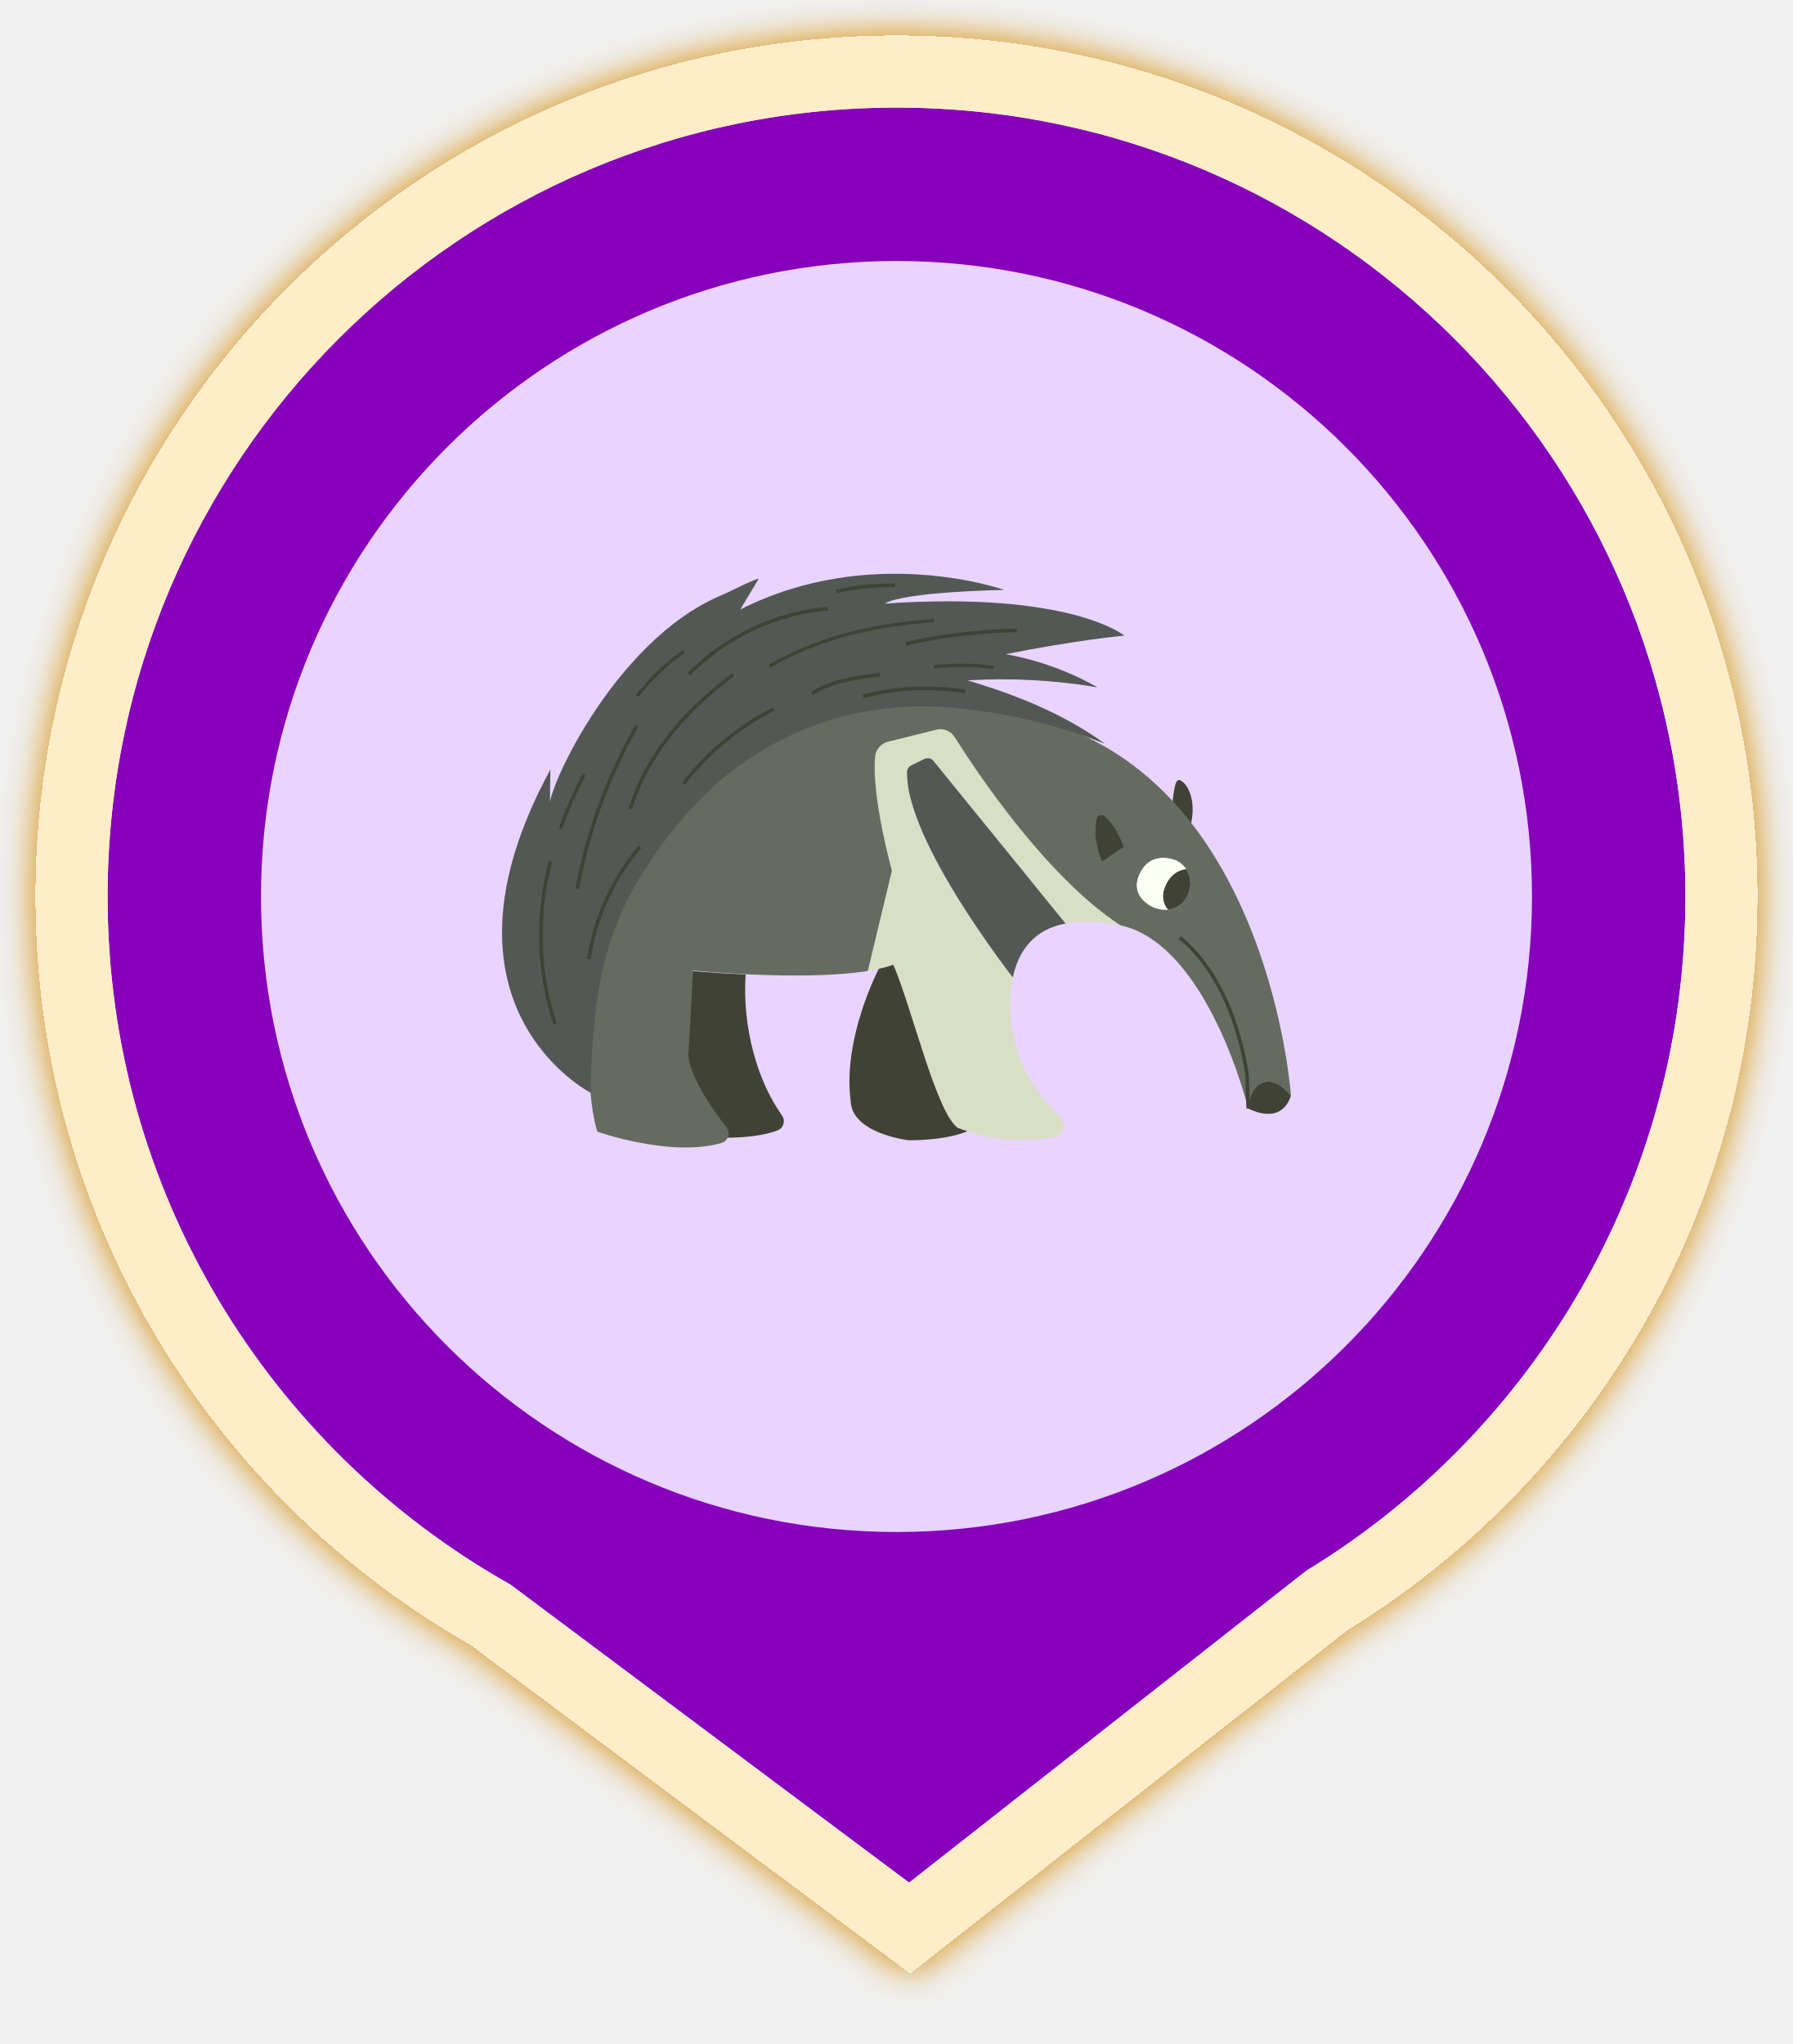
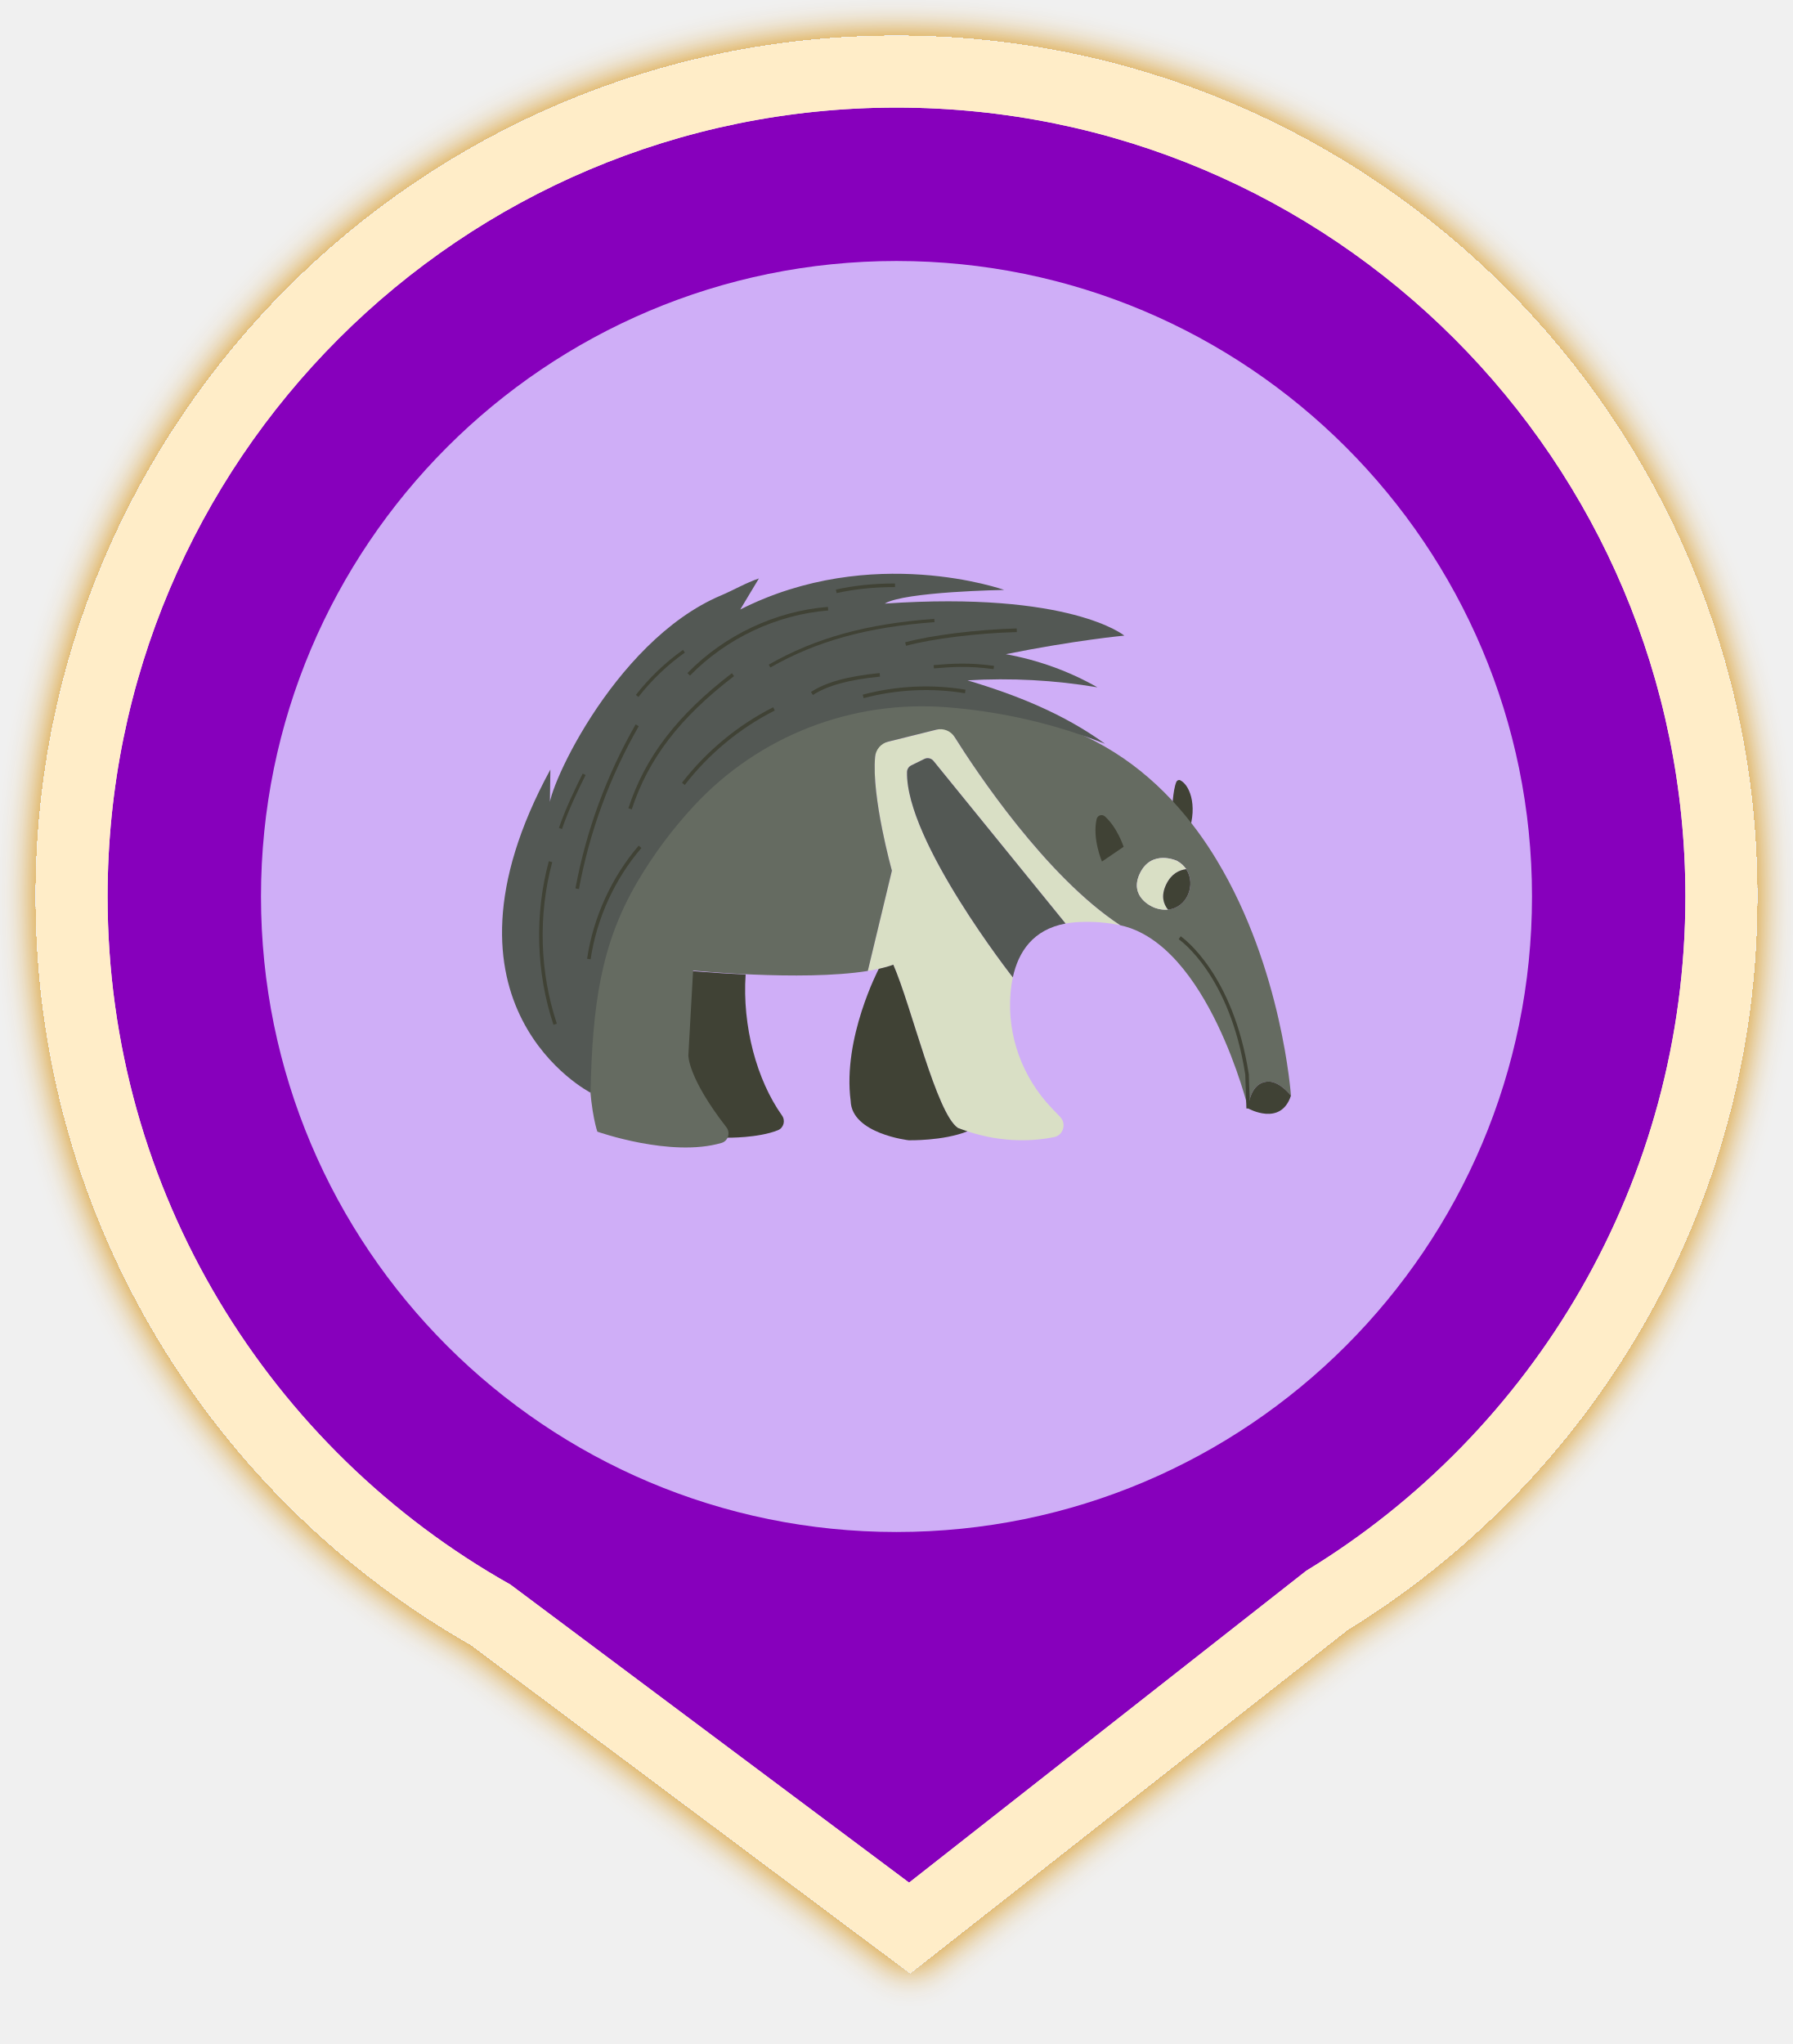
<svg xmlns="http://www.w3.org/2000/svg" xmlns:xlink="http://www.w3.org/1999/xlink" width="50" height="57" viewBox="0 0 50 57" fill="none">
  <g filter="url(#filter0_d_647_3491)">
    <use xlink:href="#stroke0_647_3491" fill="#8700BC" />
    <mask id="stroke1_647_3491" maskUnits="userSpaceOnUse" x="1" y="1" width="48" height="55" fill="black">
      <rect fill="white" x="1" y="1" width="48" height="55" />
      <use xlink:href="#stroke0_647_3491" />
    </mask>
    <path d="M25 3C37.15 3 47 12.85 47 25C47 32.965 42.766 39.942 36.427 43.803L25.351 52.5L14.233 44.188C7.53 40.418 3 33.239 3 25C3 12.85 12.85 3 25 3Z" stroke-width="4" stroke="#FFEDC8" mask="url(#stroke1_647_3491)" />
-     <circle cx="25" cy="25" r="17.722" fill="#E8D4FF" />
+     <circle cx="25" cy="25" r="17.722" fill="#CFAEF7" />
  </g>
  <path d="M33.091 23.34C32.924 23.063 32.88 22.911 32.684 22.645C32.685 22.621 32.703 22.037 32.805 21.803C32.824 21.76 32.874 21.739 32.915 21.76C33.209 21.91 33.423 22.575 33.091 23.34V23.34Z" fill="#404235" />
  <path d="M21.695 31.517C21.14 31.741 20.276 31.726 20.276 31.726C18.95 30.119 18.98 29.426 18.98 29.426L19.111 27.062C19.111 27.062 19.836 27.134 20.789 27.174H20.793C20.696 28.614 21.103 30.117 21.807 31.107C21.908 31.249 21.855 31.452 21.695 31.517V31.517Z" fill="#404235" />
  <path d="M31.24 25.802C30.908 25.73 30.53 25.694 30.105 25.712C29.966 25.717 29.836 25.732 29.716 25.754L26.031 21.218C25.97 21.143 25.867 21.12 25.782 21.162L25.411 21.343C25.342 21.377 25.296 21.448 25.294 21.526C25.252 23.446 28.244 27.256 28.244 27.256C28.213 27.402 28.192 27.551 28.18 27.702C28.082 28.885 28.514 30.049 29.326 30.898L29.566 31.149C29.746 31.338 29.651 31.657 29.398 31.709C28.869 31.817 28 31.886 26.978 31.549C26.891 31.521 26.802 31.489 26.713 31.454C26.111 31.049 25.419 28.063 24.911 26.903C24.79 26.947 24.654 26.985 24.505 27.019C24.408 27.04 24.306 27.059 24.199 27.076L24.872 24.28C24.872 24.28 24.159 21.726 24.469 20.759L26.444 20.266C26.444 20.266 28.747 24.165 31.24 25.803L31.24 25.802Z" fill="#D9DFC5" />
  <path d="M29.715 25.754C28.808 25.923 28.398 26.541 28.244 27.256C28.244 27.256 25.254 23.45 25.294 21.529C25.295 21.449 25.343 21.377 25.414 21.343L25.778 21.164C25.866 21.121 25.971 21.145 26.033 21.221L29.716 25.755L29.715 25.754Z" fill="#535854" />
  <path d="M33.933 23.99V23.989C33.766 23.712 33.586 23.44 33.391 23.175C32.493 21.954 31.292 20.891 29.685 20.291C23.608 18.253 17.599 20.386 16.938 25C15.965 29.632 16.658 31.558 16.658 31.558C16.658 31.558 18.708 32.286 20.122 31.872C20.306 31.818 20.376 31.589 20.257 31.436C19.17 30.037 19.196 29.428 19.196 29.428L19.328 27.065C19.328 27.065 20.052 27.137 21.005 27.177H21.009C22.014 27.219 23.271 27.226 24.2 27.076L24.872 24.279C24.872 24.279 24.299 22.226 24.404 21.104C24.423 20.9 24.568 20.733 24.763 20.684L26.112 20.348C26.308 20.299 26.514 20.382 26.623 20.556C27.21 21.491 29.159 24.434 31.24 25.802C33.694 26.334 34.808 30.912 34.808 30.912C34.808 30.912 34.834 30.148 35.398 30.163C35.707 30.177 36 30.554 36 30.554C36 30.554 35.759 27.013 33.933 23.99ZM32.571 25.365C32.523 25.37 32.473 25.37 32.421 25.364C32.261 25.348 32.157 25.294 32.157 25.294C32.157 25.294 31.463 25.016 31.791 24.348C32.119 23.679 32.818 24.003 32.818 24.003C32.818 24.003 32.822 24.006 32.831 24.01C32.939 24.071 33.02 24.15 33.079 24.238C33.361 24.661 33.109 25.314 32.571 25.365Z" fill="#656B61" />
  <path d="M36 30.553C35.715 31.425 34.808 30.911 34.808 30.911C34.808 30.911 34.834 30.148 35.398 30.162C35.707 30.176 36 30.553 36 30.553Z" fill="#404235" />
  <path d="M26.977 31.549C26.296 31.821 25.339 31.798 25.339 31.798C25.339 31.798 23.749 31.616 23.722 30.7C23.491 28.949 24.506 27.018 24.506 27.018C24.654 26.985 24.79 26.947 24.911 26.902C25.419 28.062 26.111 31.048 26.713 31.454C26.803 31.488 26.891 31.52 26.978 31.548L26.977 31.549Z" fill="#404235" />
  <path d="M29.681 25.79L29.68 25.79L29.75 25.719L29.681 25.79Z" fill="#FF0000" />
  <path d="M34.758 30.913L34.726 29.965C34.295 27.204 32.928 26.233 32.87 26.192L32.925 26.109C32.984 26.15 34.386 27.146 34.824 29.952L34.825 29.958L34.857 30.91L34.759 30.913H34.758Z" fill="#404235" />
-   <path d="M32.524 24.657C32.365 24.981 32.446 25.213 32.571 25.366C32.523 25.371 32.473 25.371 32.421 25.366C32.261 25.349 32.157 25.296 32.157 25.296C32.157 25.296 31.463 25.017 31.791 24.349C32.119 23.68 32.818 24.005 32.818 24.005C32.818 24.005 32.822 24.007 32.831 24.012C32.939 24.072 33.021 24.151 33.079 24.239C32.883 24.262 32.667 24.364 32.524 24.657Z" fill="#FCFFF3" />
+   <path d="M32.524 24.657C32.365 24.981 32.446 25.213 32.571 25.366C32.523 25.371 32.473 25.371 32.421 25.366C32.261 25.349 32.157 25.296 32.157 25.296C32.157 25.296 31.463 25.017 31.791 24.349C32.119 23.68 32.818 24.005 32.818 24.005C32.818 24.005 32.822 24.007 32.831 24.012C32.939 24.072 33.021 24.151 33.079 24.239C32.883 24.262 32.667 24.364 32.524 24.657Z" fill="#D9DFC5" />
  <path d="M32.571 25.366C32.446 25.213 32.365 24.98 32.524 24.657C32.667 24.364 32.883 24.262 33.079 24.238C33.361 24.662 33.109 25.315 32.571 25.366Z" fill="#404235" />
  <path d="M30.73 24.025C30.73 24.025 30.456 23.391 30.581 22.842C30.605 22.737 30.73 22.695 30.81 22.765C31.159 23.075 31.334 23.614 31.334 23.614" fill="#404235" />
  <path d="M26.977 18.972C28.342 19.379 29.663 19.904 30.815 20.742C29.407 20.182 27.916 19.841 26.408 19.723C23.766 19.515 21.171 20.51 19.351 22.473C18.755 23.116 18.224 23.826 17.772 24.596C16.761 26.317 16.519 28.018 16.468 30.471C16.468 30.471 11.761 28.06 15.348 21.46C15.348 21.46 15.333 22.576 15.332 22.575C15.112 22.325 17.047 17.895 20.11 16.603C20.465 16.453 20.799 16.254 21.163 16.131C20.99 16.419 20.817 16.709 20.643 16.997C24.318 15.136 28.004 16.451 28.004 16.451C28.004 16.451 25.225 16.496 24.673 16.832C29.855 16.478 31.353 17.725 31.353 17.725C31.353 17.725 29.985 17.852 28.048 18.243C28.942 18.404 29.811 18.716 30.603 19.167C29.407 18.965 28.187 18.9 26.976 18.973L26.977 18.972Z" fill="#535854" />
  <path d="M15.435 28.579C14.95 27.121 14.903 25.5 15.305 24.016L15.4 24.042C15.004 25.508 15.049 27.107 15.528 28.546L15.435 28.578V28.579Z" fill="#404235" />
  <path d="M16.144 24.793L16.047 24.774C16.348 23.159 16.913 21.621 17.726 20.201L17.812 20.252C17.004 21.661 16.443 23.189 16.144 24.793V24.793Z" fill="#404235" />
  <path d="M17.617 22.571L17.523 22.539C17.993 21.105 18.883 19.944 20.41 18.773L20.47 18.854C18.959 20.011 18.08 21.158 17.617 22.571Z" fill="#404235" />
  <path d="M19.24 18.84L19.17 18.769C20.202 17.712 21.63 17.039 23.088 16.924L23.096 17.024C21.66 17.138 20.255 17.8 19.24 18.841V18.84Z" fill="#404235" />
  <path d="M21.482 18.614L21.438 18.534C22.741 17.79 24.165 17.396 26.054 17.258L26.061 17.349C24.185 17.487 22.773 17.877 21.482 18.614Z" fill="#404235" />
  <path d="M16.469 26.752L16.372 26.736C16.544 25.581 17.055 24.461 17.811 23.582L17.886 23.648C17.142 24.513 16.639 25.615 16.47 26.752H16.469Z" fill="#404235" />
  <path d="M19.095 21.89L19.018 21.828C19.698 20.948 20.578 20.22 21.562 19.723L21.606 19.813C20.634 20.303 19.766 21.022 19.095 21.89H19.095Z" fill="#404235" />
  <path d="M24.083 19.469L24.058 19.372C24.987 19.124 25.978 19.076 26.925 19.233L26.91 19.332C25.976 19.178 24.999 19.225 24.083 19.469Z" fill="#404235" />
  <path d="M25.267 18.009L25.241 17.912C25.98 17.713 27.23 17.557 28.353 17.525L28.355 17.626C27.239 17.657 25.998 17.811 25.267 18.009Z" fill="#404235" />
  <path d="M22.669 19.382L22.616 19.297C23.026 19.026 23.652 18.854 24.53 18.77L24.54 18.869C23.677 18.952 23.066 19.12 22.669 19.381V19.382Z" fill="#404235" />
  <path d="M27.708 18.66C27.004 18.562 26.524 18.6 26.06 18.638L26.043 18.639L26.036 18.548L26.053 18.546C26.522 18.508 27.007 18.469 27.72 18.569L27.708 18.66Z" fill="#404235" />
  <path d="M17.803 19.436L17.732 19.379C18.109 18.898 18.551 18.475 19.047 18.123L19.098 18.198C18.61 18.545 18.174 18.962 17.803 19.436V19.436Z" fill="#404235" />
  <path d="M23.331 16.54L23.309 16.442C23.812 16.328 24.368 16.271 24.959 16.271V16.372C24.953 16.372 24.947 16.372 24.942 16.372C24.364 16.372 23.822 16.429 23.331 16.54Z" fill="#404235" />
  <path d="M15.672 23.118L15.586 23.088C15.771 22.546 16.053 21.963 16.25 21.572L16.33 21.614C16.135 22.003 15.854 22.582 15.672 23.118Z" fill="#404235" />
  <defs>
    <filter id="filter0_d_647_3491" x="0" y="0" width="50" height="56.02" filterUnits="userSpaceOnUse" color-interpolation-filters="sRGB">
      <feFlood flood-opacity="0" result="BackgroundImageFix" />
      <feColorMatrix in="SourceAlpha" type="matrix" values="0 0 0 0 0 0 0 0 0 0 0 0 0 0 0 0 0 0 127 0" result="hardAlpha" />
      <feOffset />
      <feGaussianBlur stdDeviation="0.5" />
      <feComposite in2="hardAlpha" operator="out" />
      <feColorMatrix type="matrix" values="0 0 0 0 0.839 0 0 0 0 0.545 0 0 0 0 0 0 0 0 1 0" />
      <feBlend mode="normal" in2="BackgroundImageFix" result="effect1_dropShadow_647_3491" />
      <feBlend mode="normal" in="SourceGraphic" in2="effect1_dropShadow_647_3491" result="shape" />
    </filter>
    <path id="stroke0_647_3491" d="M25 3C37.15 3 47 12.85 47 25C47 32.965 42.766 39.942 36.427 43.803L25.351 52.5L14.233 44.188C7.53 40.418 3 33.239 3 25C3 12.85 12.85 3 25 3Z" />
  </defs>
</svg>
